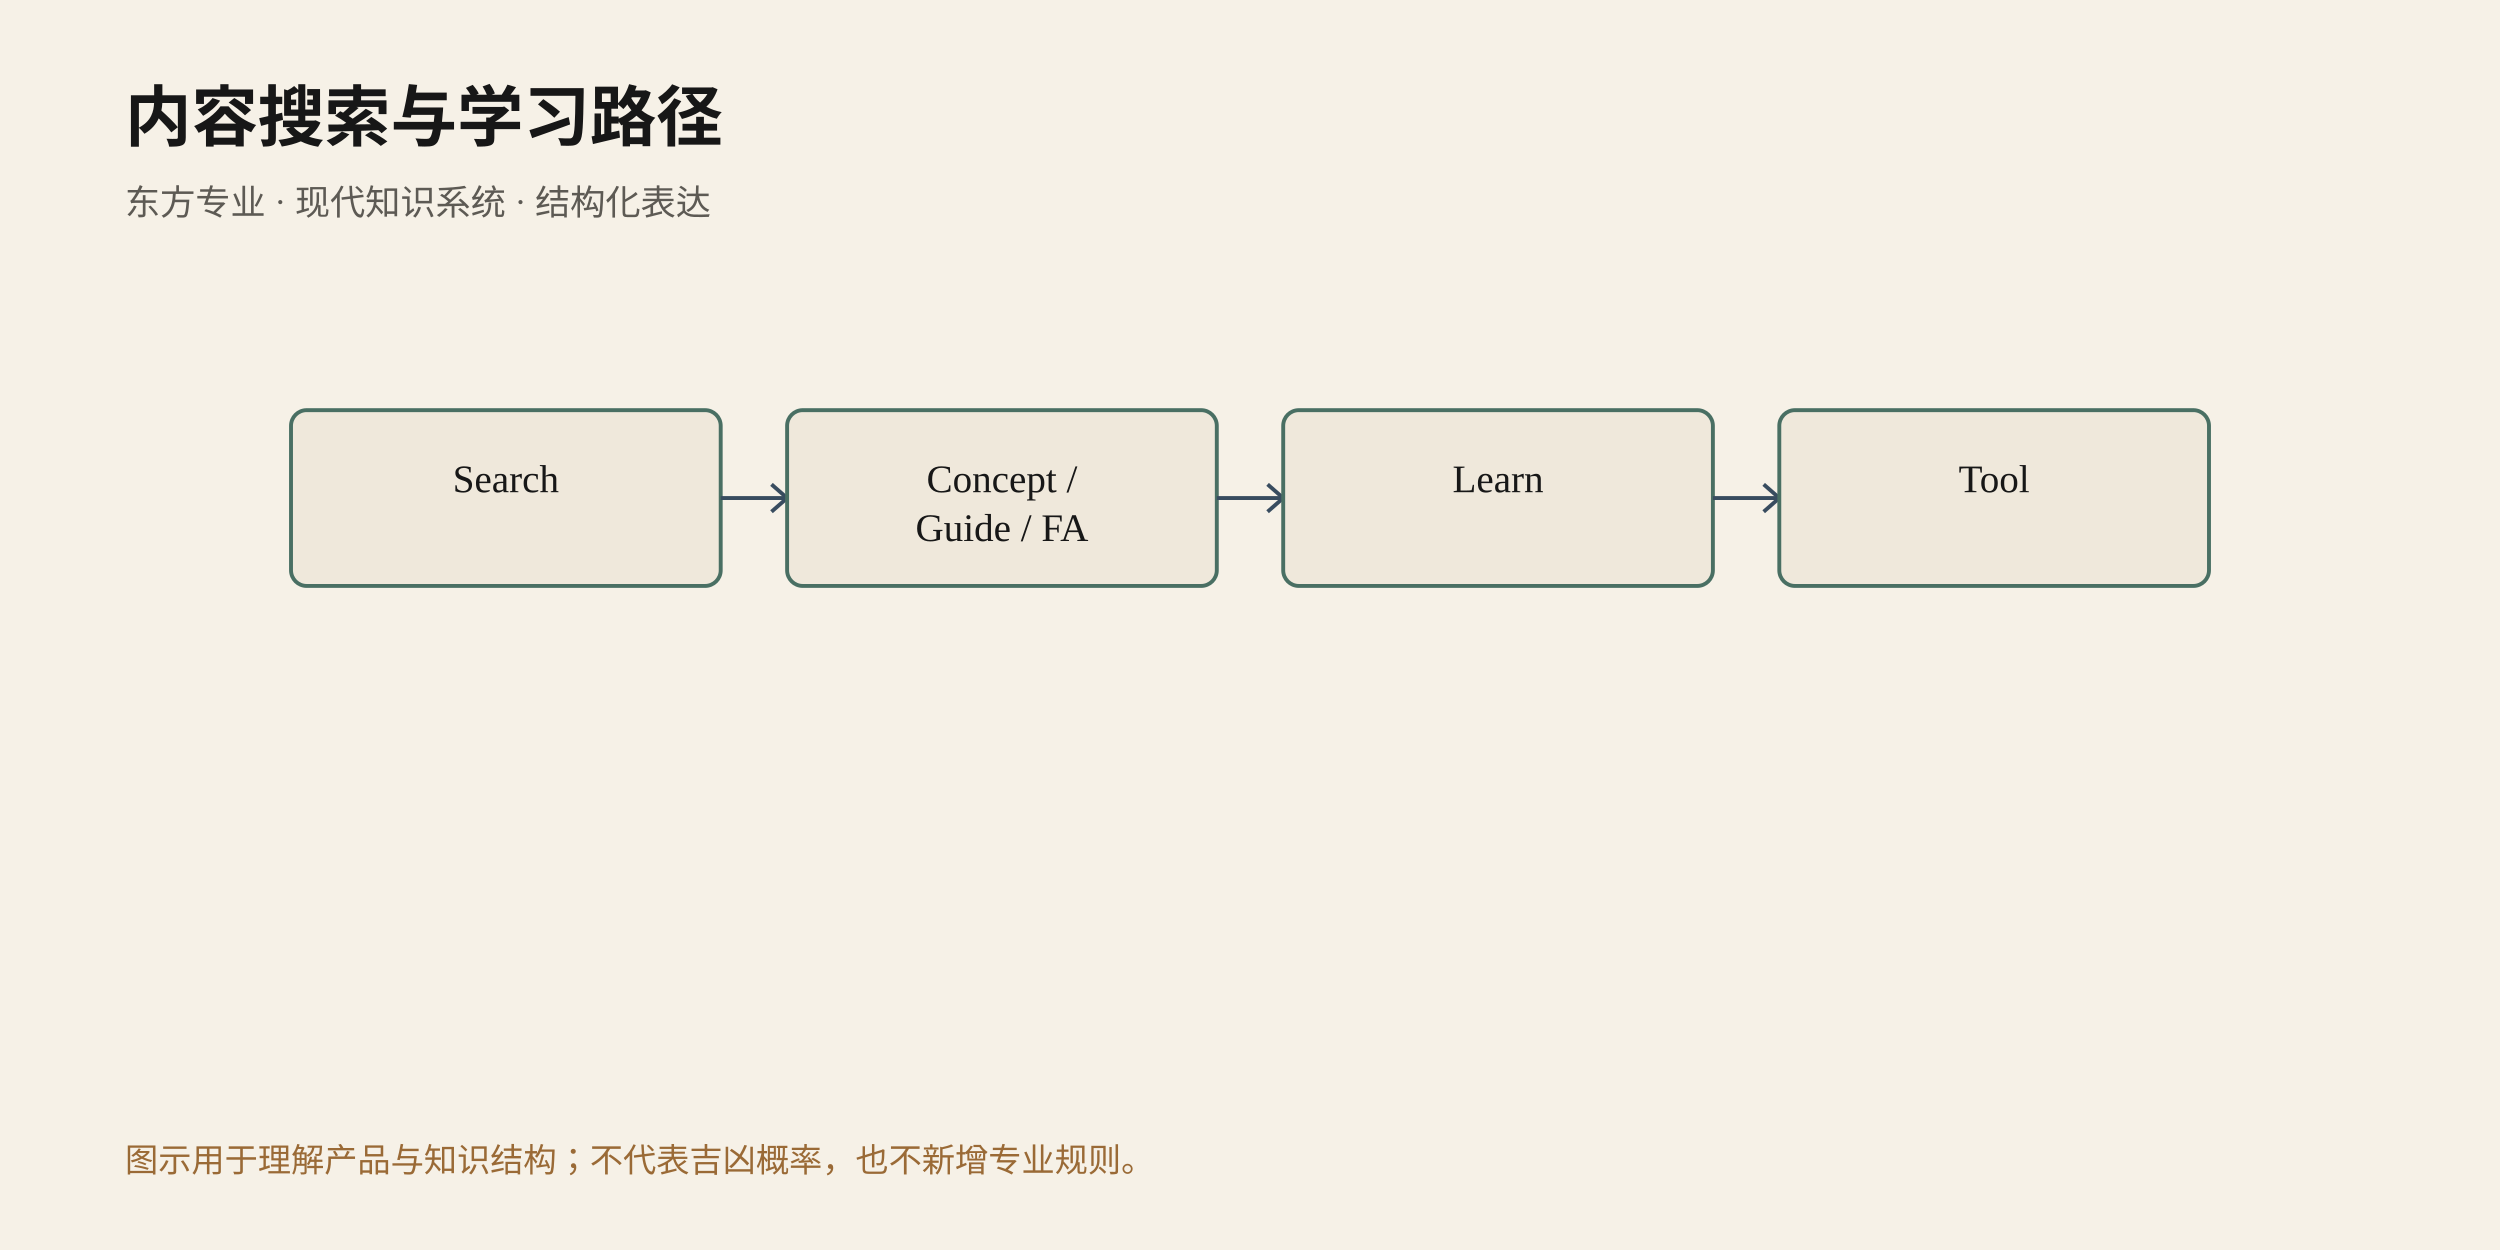
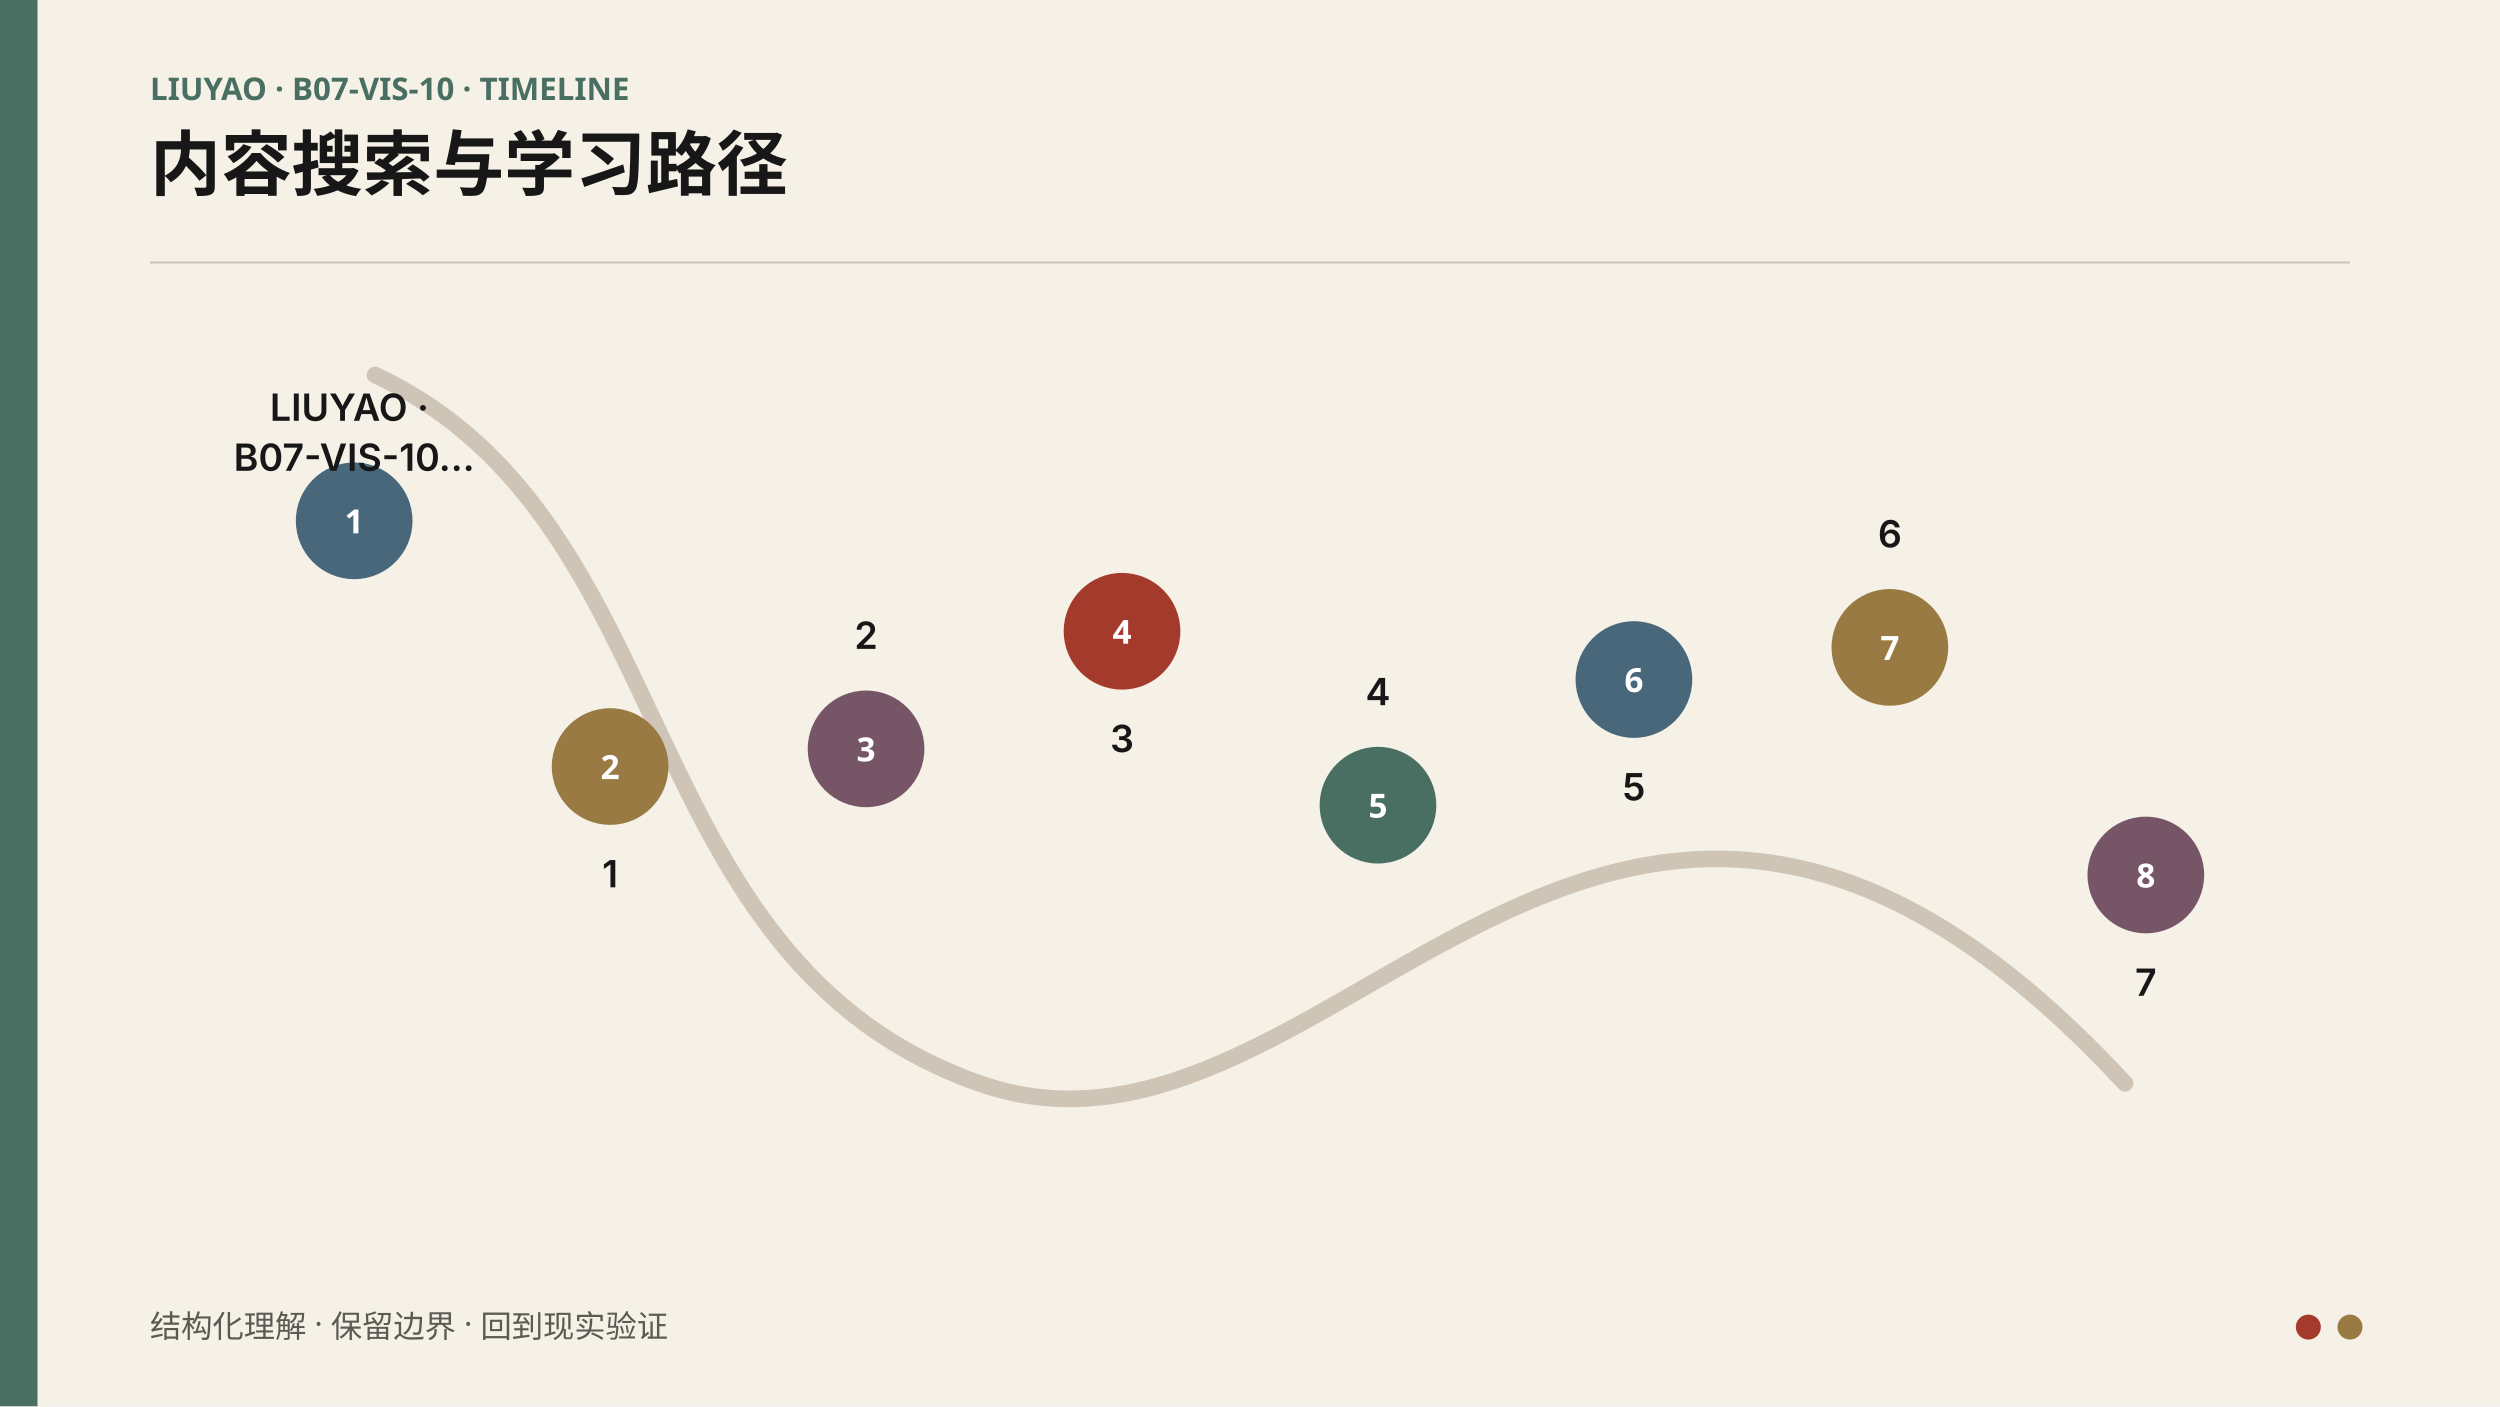
- <svg xmlns="http://www.w3.org/2000/svg" data-visual-system="LIUYAO_VISUAL_SYSTEM_V1" data-style="modern-eastern-analytical" data-canonicalization="content-growth-visual-style-v1" viewBox="0 0 1280 640" role="img" aria-labelledby="title desc">
-   <rect width="1280" height="640" fill="#F6F1E7" />
-   <text x="64" y="72" font-size="34" font-weight="600" fill="#171717">内容搜索与学习路径</text>
-   <text x="64" y="110" font-size="18" fill="#5D5A54">东方专业 · 现代知识系统 · 结构化表达</text>
-   <rect x="149.0" y="210" width="220" height="90" rx="8" fill="#EFE8DB" stroke="#496F63" stroke-width="2" />
-   <text x="259.0" y="252" text-anchor="middle" font-size="20" fill="#171717">Search</text>
-   <line x1="369.0" y1="255" x2="403.0" y2="255" stroke="#384C5F" stroke-width="2" />
-   <path d="M 395.0 248 L 403.0 255 L 395.0 262" fill="none" stroke="#384C5F" stroke-width="2" />
-   <rect x="403.0" y="210" width="220" height="90" rx="8" fill="#EFE8DB" stroke="#496F63" stroke-width="2" />
-   <text x="513.0" y="252" text-anchor="middle" font-size="20" fill="#171717">Concept / </text>
-   <text x="513.0" y="277" text-anchor="middle" font-size="20" fill="#171717">Guide / FA</text>
-   <line x1="623.0" y1="255" x2="657.0" y2="255" stroke="#384C5F" stroke-width="2" />
-   <path d="M 649.0 248 L 657.0 255 L 649.0 262" fill="none" stroke="#384C5F" stroke-width="2" />
-   <rect x="657.0" y="210" width="220" height="90" rx="8" fill="#EFE8DB" stroke="#496F63" stroke-width="2" />
-   <text x="767.0" y="252" text-anchor="middle" font-size="20" fill="#171717">Learn</text>
-   <line x1="877.0" y1="255" x2="911.0" y2="255" stroke="#384C5F" stroke-width="2" />
-   <path d="M 903.0 248 L 911.0 255 L 903.0 262" fill="none" stroke="#384C5F" stroke-width="2" />
-   <rect x="911.0" y="210" width="220" height="90" rx="8" fill="#EFE8DB" stroke="#496F63" stroke-width="2" />
-   <text x="1021.0" y="252" text-anchor="middle" font-size="20" fill="#171717">Tool</text>
-   <text x="64" y="600" font-size="17" fill="#9A6A36">图示用于理解产品与知识结构；不代表吉凶概率，也不新增专业规则。</text>
+ <svg xmlns="http://www.w3.org/2000/svg" data-visual-system="LIUYAO_VISUAL_SYSTEM_V1" data-style="modern-eastern-analytical" data-art-direction="content-growth-visual-v2" data-layout="timeline" width="1200" height="675" viewBox="0 0 1200 675" role="img" aria-labelledby="title desc">
+   <rect width="1200" height="675" fill="#F6F1E7" />
+   <rect x="0" y="0" width="18" height="675" fill="#496F63" />
+   <text x="72" y="48" fill="#496F63" font-size="15" font-weight="700" letter-spacing="0" font-family="system-ui, sans-serif">LIUYAO · B07-VIS-10 · TIMELINE</text>
+   <text x="72" y="91" text-anchor="start" fill="#171717" font-size="34" font-weight="750" font-family="system-ui, -apple-system, BlinkMacSystemFont, 'Segoe UI', sans-serif">
+     <tspan x="72" dy="0">内容搜索与学习路径</tspan>
+   </text>
+   <line x1="72" y1="126" x2="1128" y2="126" stroke="#CFC5B6" stroke-width="1" />
+   <path d="M 180 180 C 330 250, 300 460, 470 520 S 770 250, 1020 520" fill="none" stroke="#CFC5B6" stroke-width="8" stroke-linecap="round" />
+   <circle cx="170" cy="250" r="28" fill="#48677A" />
+   <text x="170" y="256" text-anchor="middle" fill="#fff" font-size="16" font-weight="700" font-family="system-ui, sans-serif">1</text>
+   <text x="170" y="202" text-anchor="middle" fill="#171717" font-size="18" font-weight="600" font-family="system-ui, -apple-system, BlinkMacSystemFont, 'Segoe UI', sans-serif">
+     <tspan x="170" dy="0">LIUYAO ·</tspan>
+     <tspan x="170" dy="24">B07-VIS-10…</tspan>
+   </text>
+   <circle cx="292.857" cy="367.934" r="28" fill="#9A7A43" />
+   <text x="292.857" y="373.934" text-anchor="middle" fill="#fff" font-size="16" font-weight="700" font-family="system-ui, sans-serif">2</text>
+   <text x="292.857" y="425.934" text-anchor="middle" fill="#171717" font-size="18" font-weight="600" font-family="system-ui, -apple-system, BlinkMacSystemFont, 'Segoe UI', sans-serif">
+     <tspan x="292.857" dy="0">1</tspan>
+   </text>
+   <circle cx="415.714" cy="359.456" r="28" fill="#765567" />
+   <text x="415.714" y="365.456" text-anchor="middle" fill="#fff" font-size="16" font-weight="700" font-family="system-ui, sans-serif">3</text>
+   <text x="415.714" y="311.456" text-anchor="middle" fill="#171717" font-size="18" font-weight="600" font-family="system-ui, -apple-system, BlinkMacSystemFont, 'Segoe UI', sans-serif">
+     <tspan x="415.714" dy="0">2</tspan>
+   </text>
+   <circle cx="538.571" cy="303.009" r="28" fill="#A33A2B" />
+   <text x="538.571" y="309.009" text-anchor="middle" fill="#fff" font-size="16" font-weight="700" font-family="system-ui, sans-serif">4</text>
+   <text x="538.571" y="361.009" text-anchor="middle" fill="#171717" font-size="18" font-weight="600" font-family="system-ui, -apple-system, BlinkMacSystemFont, 'Segoe UI', sans-serif">
+     <tspan x="538.571" dy="0">3</tspan>
+   </text>
+   <circle cx="661.429" cy="386.49" r="28" fill="#496F63" />
+   <text x="661.429" y="392.49" text-anchor="middle" fill="#fff" font-size="16" font-weight="700" font-family="system-ui, sans-serif">5</text>
+   <text x="661.429" y="338.49" text-anchor="middle" fill="#171717" font-size="18" font-weight="600" font-family="system-ui, -apple-system, BlinkMacSystemFont, 'Segoe UI', sans-serif">
+     <tspan x="661.429" dy="0">4</tspan>
+   </text>
+   <circle cx="784.286" cy="326.18" r="28" fill="#48677A" />
+   <text x="784.286" y="332.18" text-anchor="middle" fill="#fff" font-size="16" font-weight="700" font-family="system-ui, sans-serif">6</text>
+   <text x="784.286" y="384.18" text-anchor="middle" fill="#171717" font-size="18" font-weight="600" font-family="system-ui, -apple-system, BlinkMacSystemFont, 'Segoe UI', sans-serif">
+     <tspan x="784.286" dy="0">5</tspan>
+   </text>
+   <circle cx="907.143" cy="310.744" r="28" fill="#9A7A43" />
+   <text x="907.143" y="316.744" text-anchor="middle" fill="#fff" font-size="16" font-weight="700" font-family="system-ui, sans-serif">7</text>
+   <text x="907.143" y="262.744" text-anchor="middle" fill="#171717" font-size="18" font-weight="600" font-family="system-ui, -apple-system, BlinkMacSystemFont, 'Segoe UI', sans-serif">
+     <tspan x="907.143" dy="0">6</tspan>
+   </text>
+   <circle cx="1030" cy="420" r="28" fill="#765567" />
+   <text x="1030" y="426" text-anchor="middle" fill="#fff" font-size="16" font-weight="700" font-family="system-ui, sans-serif">8</text>
+   <text x="1030" y="478" text-anchor="middle" fill="#171717" font-size="18" font-weight="600" font-family="system-ui, -apple-system, BlinkMacSystemFont, 'Segoe UI', sans-serif">
+     <tspan x="1030" dy="0">7</tspan>
+   </text>
+   <text x="72" y="642" fill="#5D5A54" font-size="15" font-family="system-ui, sans-serif">结构化理解 · 保留边界 · 回到现实验证</text>
+   <circle cx="1108" cy="637" r="6" fill="#A33A2B" />
+   <circle cx="1128" cy="637" r="6" fill="#9A7A43" />
</svg>
